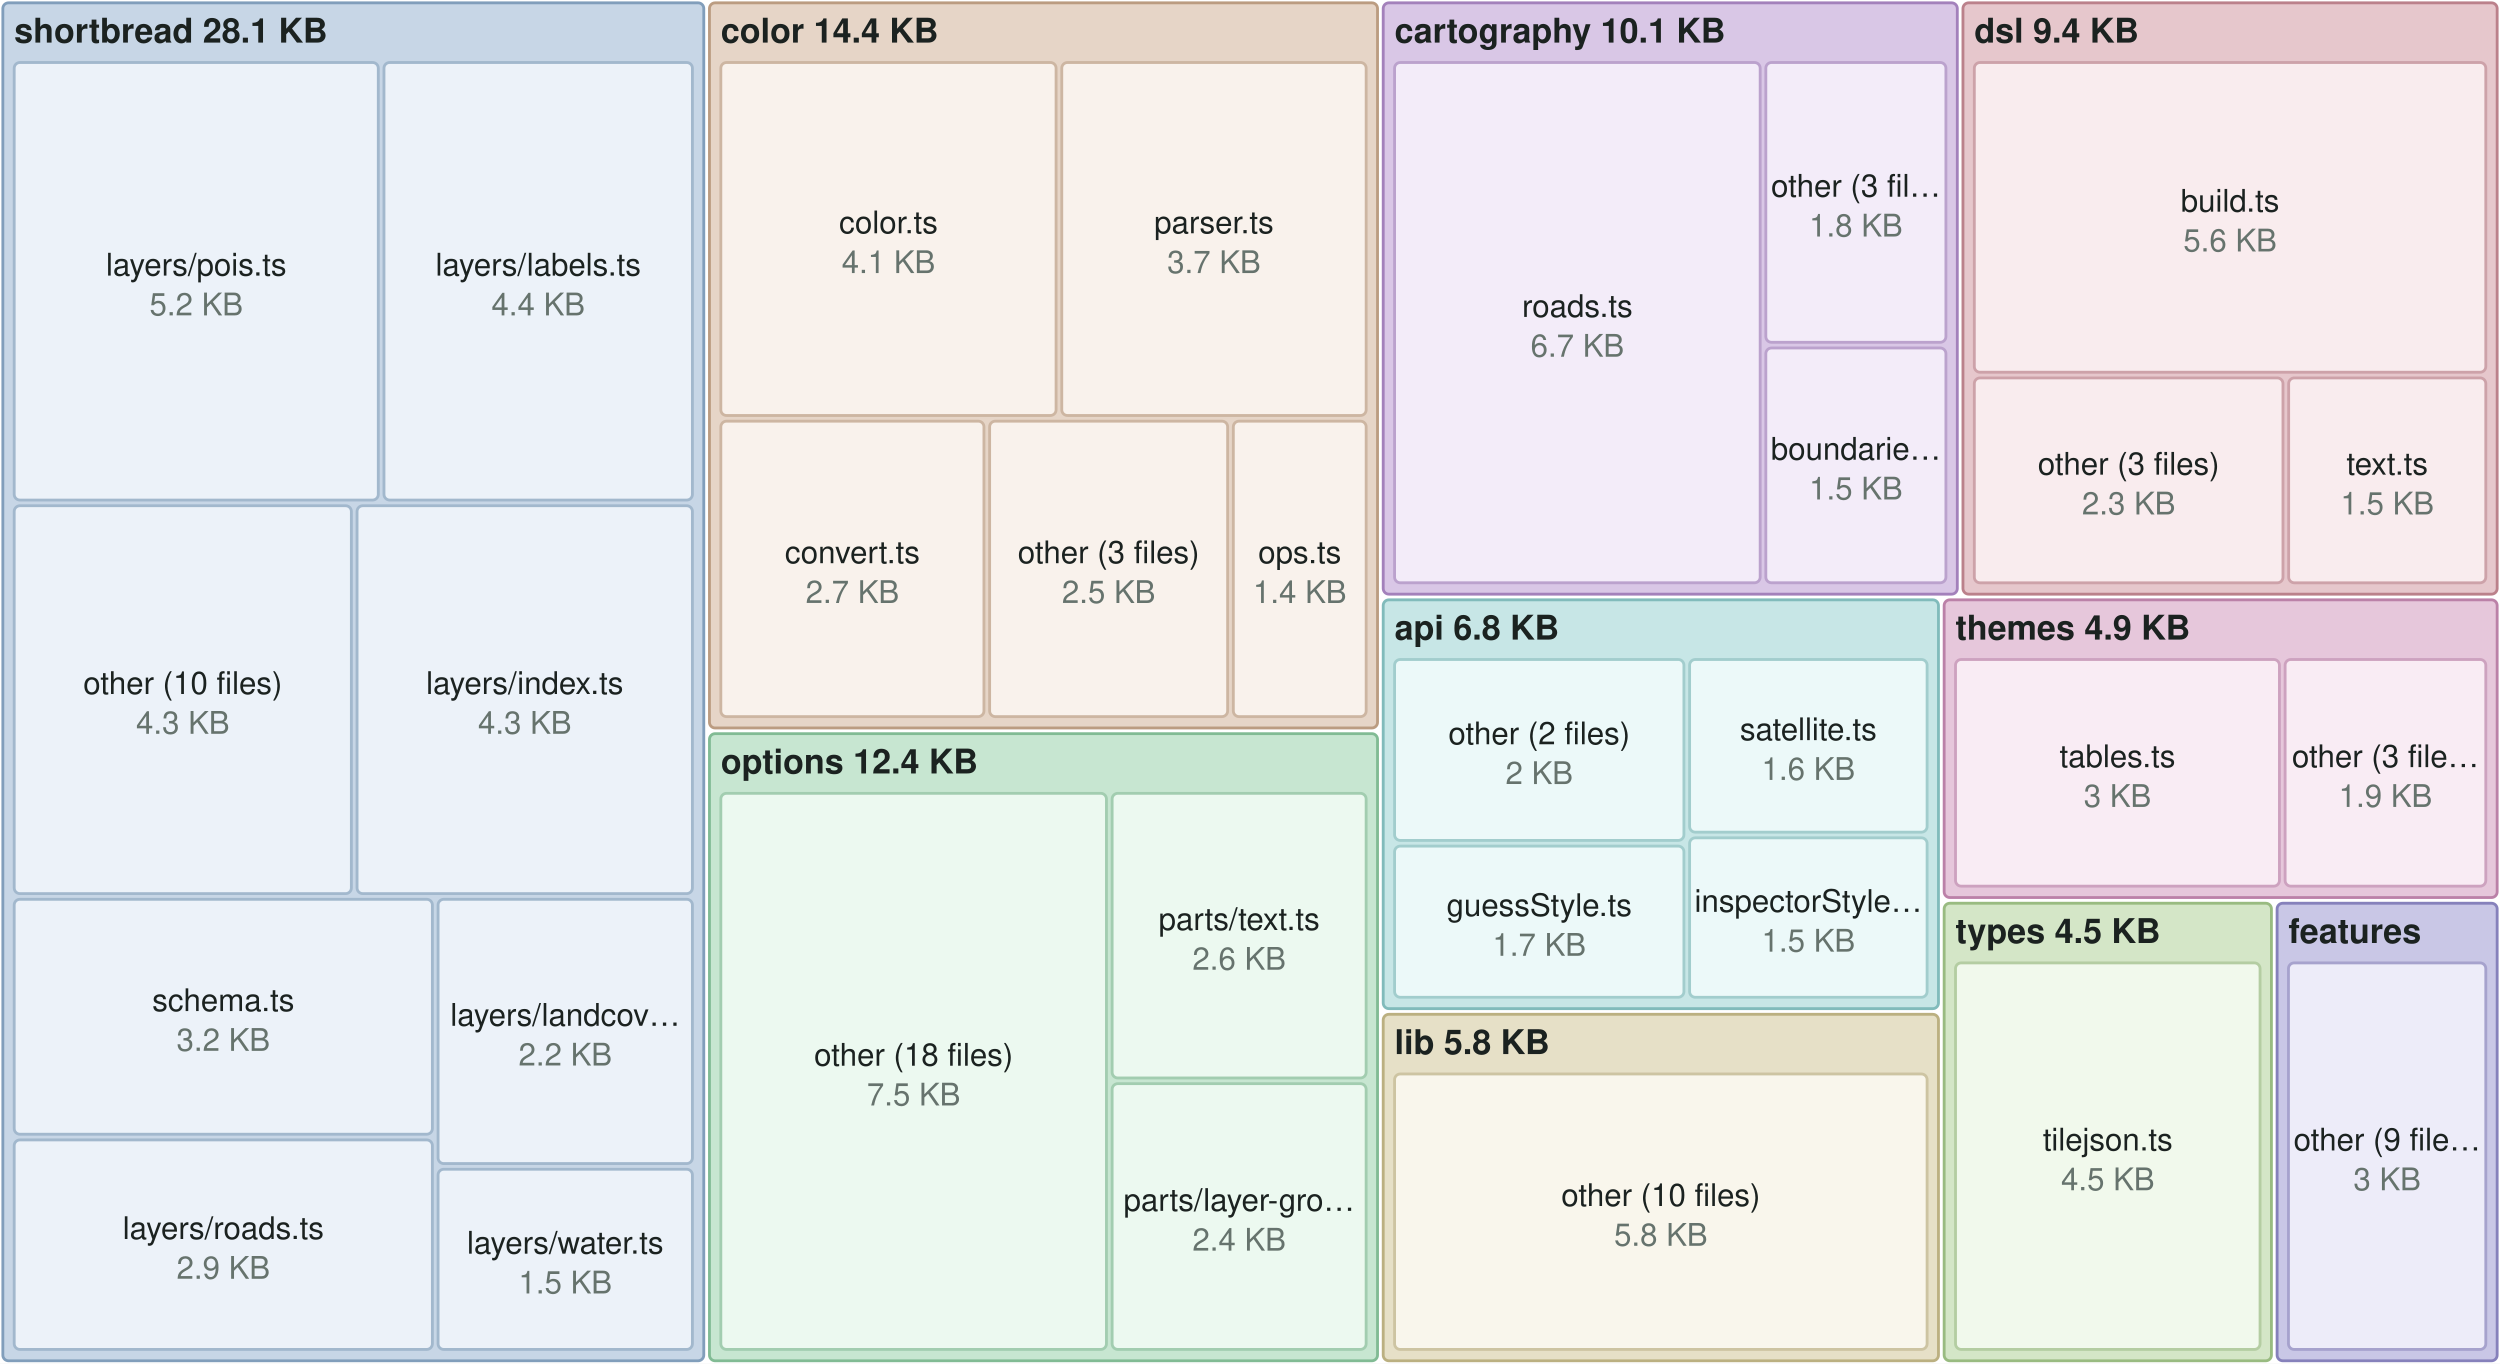
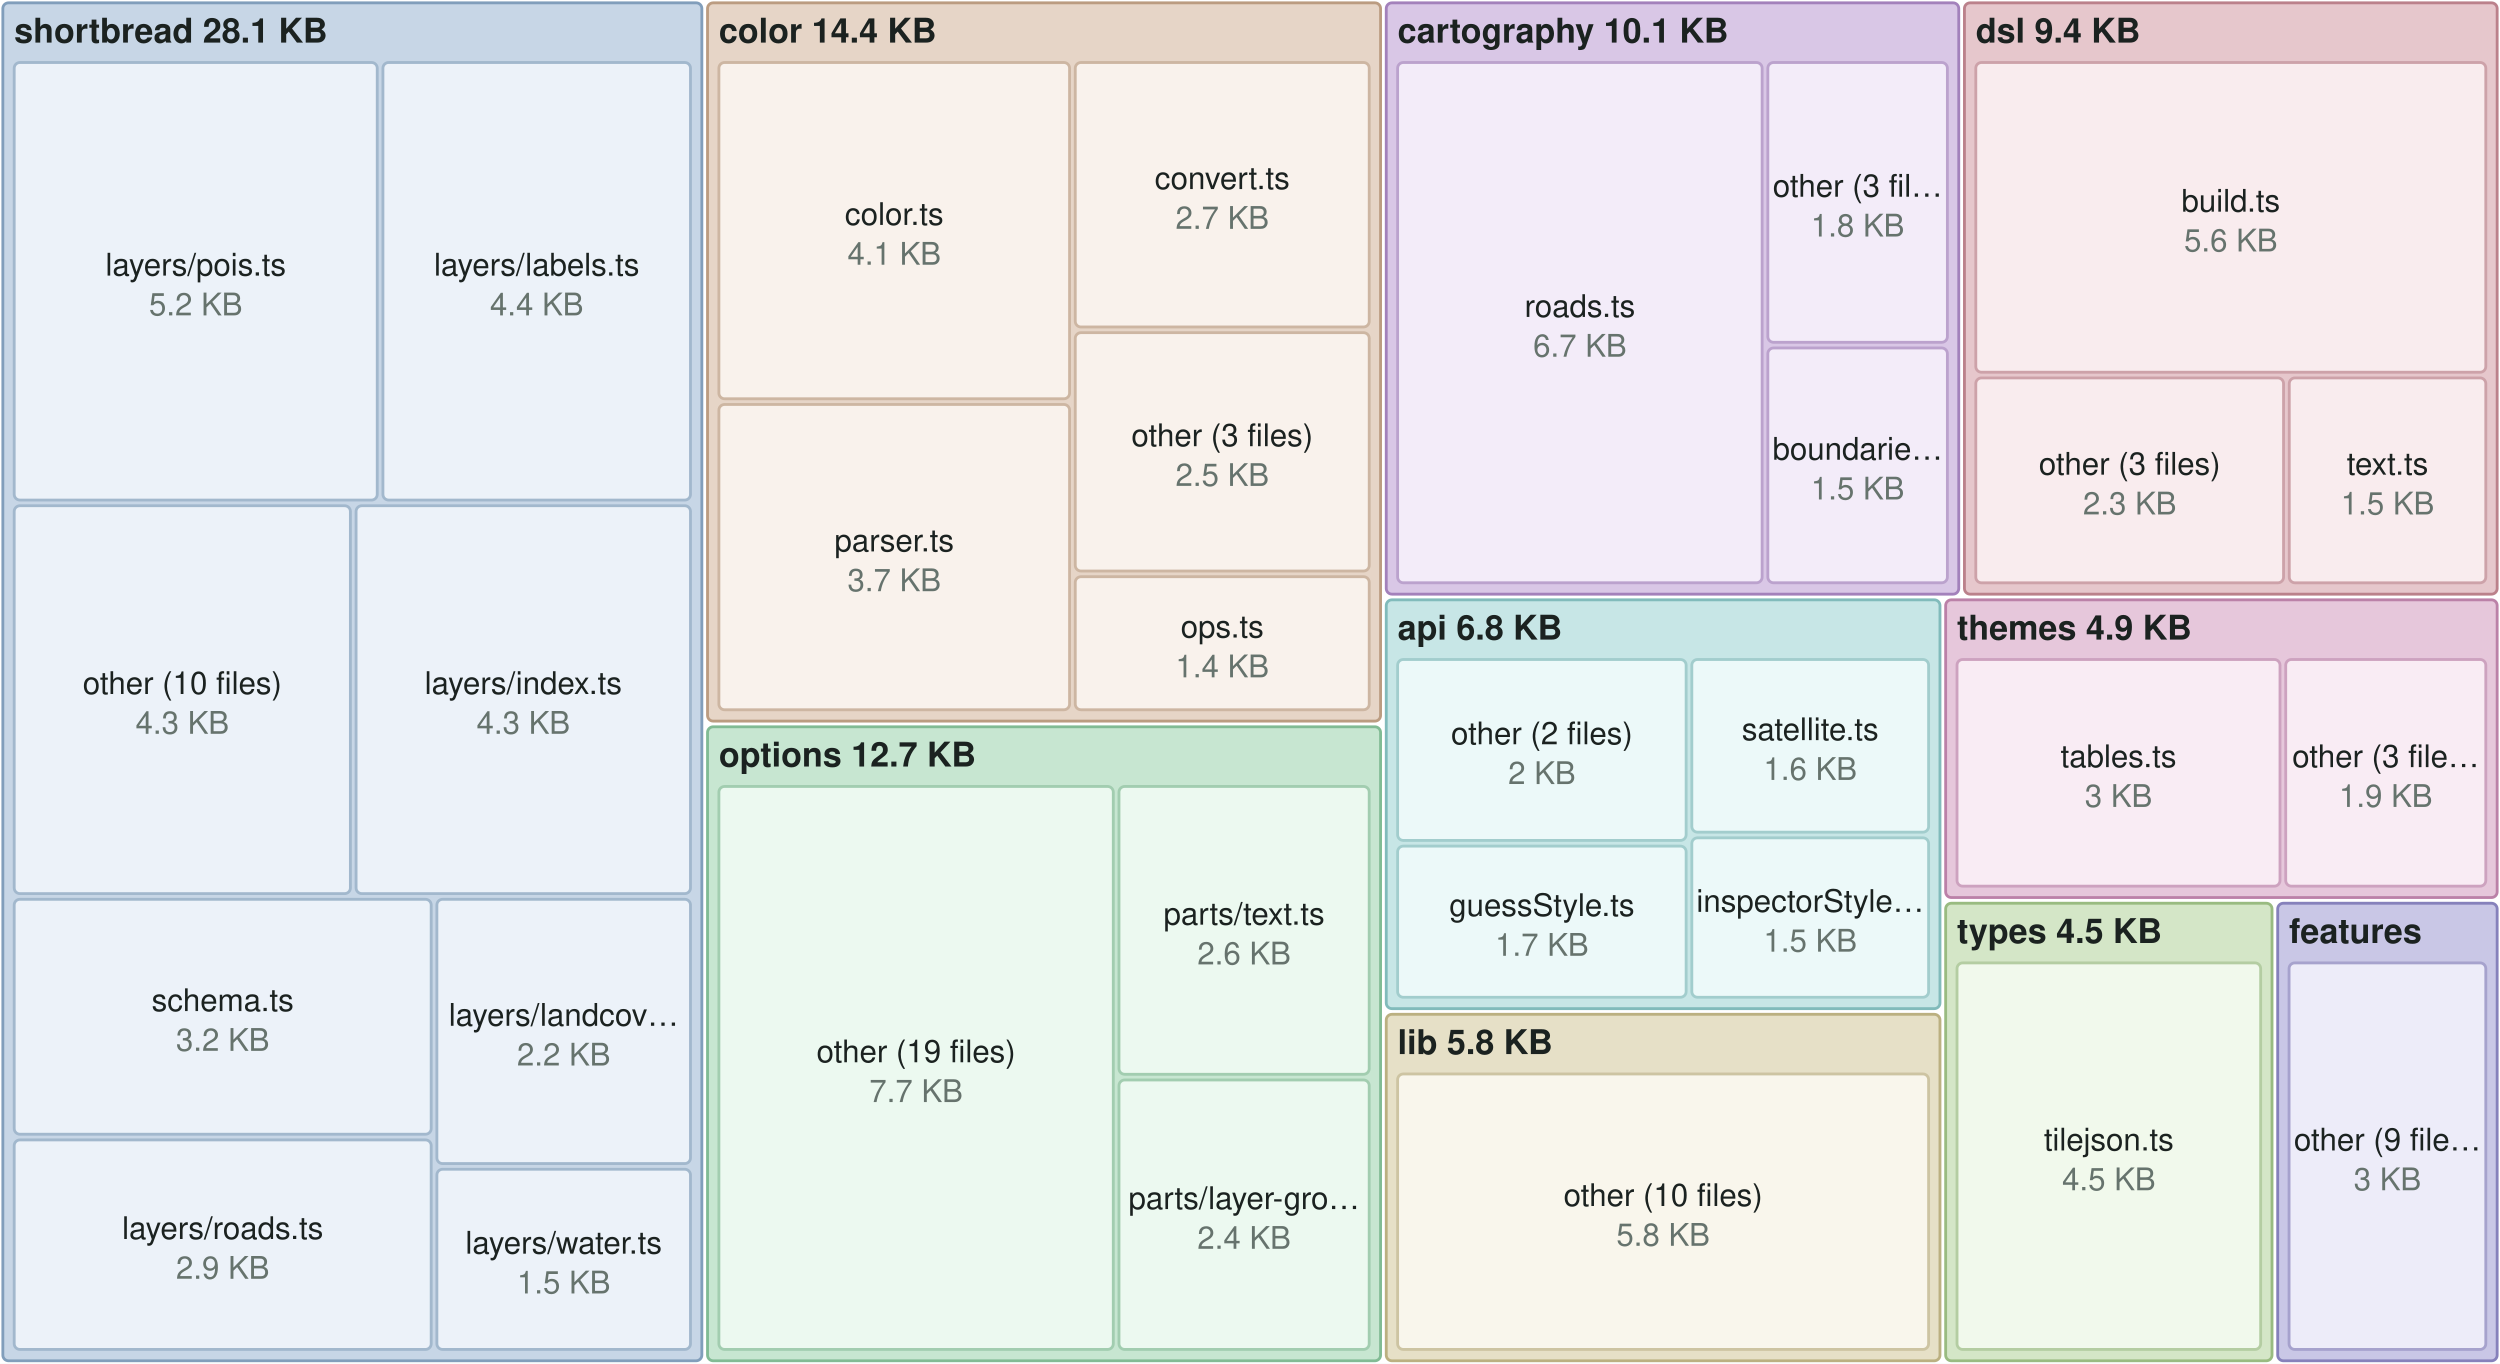
<svg xmlns="http://www.w3.org/2000/svg" width="880" height="480" viewBox="0 0 880 480">
  <style>
	.background { fill: #ffffff; }
	text { font-family: Helvetica, Arial, 'Liberation Sans', sans-serif; }
	.group-label { fill: #1b2220; font-weight: 600; font-size: 12px; }
	.leaf-label { fill: #1b2220; font-size: 11px; text-anchor: middle; }
	.leaf-size { fill: #66736d; font-size: 11px; text-anchor: middle; }
	.group-box, .leaf-box { stroke-width: 1; }
	.leaf:hover .leaf-box { stroke-width: 2; }
	.c0 .group-box { fill: hsl(210 38% 84%); stroke: hsl(210 30% 62%); }
	.c0 .leaf-box { fill: hsl(210 50% 95%); stroke: hsl(210 30% 72%); }
	.c1 .group-box { fill: hsl(28 38% 84%); stroke: hsl(28 30% 62%); }
	.c1 .leaf-box { fill: hsl(28 50% 95%); stroke: hsl(28 30% 72%); }
	.c2 .group-box { fill: hsl(140 38% 84%); stroke: hsl(140 30% 62%); }
	.c2 .leaf-box { fill: hsl(140 50% 95%); stroke: hsl(140 30% 72%); }
	.c3 .group-box { fill: hsl(275 38% 84%); stroke: hsl(275 30% 62%); }
	.c3 .leaf-box { fill: hsl(275 50% 95%); stroke: hsl(275 30% 72%); }
	.c4 .group-box { fill: hsl(350 38% 84%); stroke: hsl(350 30% 62%); }
	.c4 .leaf-box { fill: hsl(350 50% 95%); stroke: hsl(350 30% 72%); }
	.c5 .group-box { fill: hsl(180 38% 84%); stroke: hsl(180 30% 62%); }
	.c5 .leaf-box { fill: hsl(180 50% 95%); stroke: hsl(180 30% 72%); }
	.c6 .group-box { fill: hsl(48 38% 84%); stroke: hsl(48 30% 62%); }
	.c6 .leaf-box { fill: hsl(48 50% 95%); stroke: hsl(48 30% 72%); }
	.c7 .group-box { fill: hsl(320 38% 84%); stroke: hsl(320 30% 62%); }
	.c7 .leaf-box { fill: hsl(320 50% 95%); stroke: hsl(320 30% 72%); }
	.c8 .group-box { fill: hsl(95 38% 84%); stroke: hsl(95 30% 62%); }
	.c8 .leaf-box { fill: hsl(95 50% 95%); stroke: hsl(95 30% 72%); }
	.c9 .group-box { fill: hsl(245 38% 84%); stroke: hsl(245 30% 62%); }
	.c9 .leaf-box { fill: hsl(245 50% 95%); stroke: hsl(245 30% 72%); }
	@media (prefers-color-scheme: dark) {
		.background { fill: #0d1117; }
		.group-label, .leaf-label { fill: #e6edf3; }
		.leaf-size { fill: #8b949e; }
		.c0 .group-box { fill: hsl(210 22% 22%); stroke: hsl(210 20% 38%); }
		.c0 .leaf-box { fill: hsl(210 25% 14%); stroke: hsl(210 20% 32%); }
		.c1 .group-box { fill: hsl(28 22% 22%); stroke: hsl(28 20% 38%); }
		.c1 .leaf-box { fill: hsl(28 25% 14%); stroke: hsl(28 20% 32%); }
		.c2 .group-box { fill: hsl(140 22% 22%); stroke: hsl(140 20% 38%); }
		.c2 .leaf-box { fill: hsl(140 25% 14%); stroke: hsl(140 20% 32%); }
		.c3 .group-box { fill: hsl(275 22% 22%); stroke: hsl(275 20% 38%); }
		.c3 .leaf-box { fill: hsl(275 25% 14%); stroke: hsl(275 20% 32%); }
		.c4 .group-box { fill: hsl(350 22% 22%); stroke: hsl(350 20% 38%); }
		.c4 .leaf-box { fill: hsl(350 25% 14%); stroke: hsl(350 20% 32%); }
		.c5 .group-box { fill: hsl(180 22% 22%); stroke: hsl(180 20% 38%); }
		.c5 .leaf-box { fill: hsl(180 25% 14%); stroke: hsl(180 20% 32%); }
		.c6 .group-box { fill: hsl(48 22% 22%); stroke: hsl(48 20% 38%); }
		.c6 .leaf-box { fill: hsl(48 25% 14%); stroke: hsl(48 20% 32%); }
		.c7 .group-box { fill: hsl(320 22% 22%); stroke: hsl(320 20% 38%); }
		.c7 .leaf-box { fill: hsl(320 25% 14%); stroke: hsl(320 20% 32%); }
		.c8 .group-box { fill: hsl(95 22% 22%); stroke: hsl(95 20% 38%); }
		.c8 .leaf-box { fill: hsl(95 25% 14%); stroke: hsl(95 20% 32%); }
		.c9 .group-box { fill: hsl(245 22% 22%); stroke: hsl(245 20% 38%); }
		.c9 .leaf-box { fill: hsl(245 25% 14%); stroke: hsl(245 20% 32%); }
	}
</style>
  <rect class="background" width="880" height="480" />
  <g class="group c0">
-     <rect class="group-box" x="1" y="1" width="246.73" height="478" rx="2" />
+     <rect class="group-box" x="1" y="1" width="246.05" height="478" rx="2" />
    <text class="group-label" x="5" y="15" textLength="108.71" lengthAdjust="spacingAndGlyphs">shortbread 28.1 KB</text>
  </g>
  <g class="leaf c0">
-     <rect class="leaf-box" x="5" y="22" width="128.16" height="154.02" rx="2" />
-     <text class="leaf-label" x="69.08" y="97.01" textLength="64.19" lengthAdjust="spacingAndGlyphs">layers/pois.ts</text>
-     <text class="leaf-size" x="69.08" y="111.01" textLength="33.02" lengthAdjust="spacingAndGlyphs">5.2 KB</text>
-   </g>
-   <g class="leaf c0">
-     <rect class="leaf-box" x="135.16" y="22" width="108.57" height="154.02" rx="2" />
-     <text class="leaf-label" x="189.45" y="97.01" textLength="72.74" lengthAdjust="spacingAndGlyphs">layers/labels.ts</text>
-     <text class="leaf-size" x="189.45" y="111.01" textLength="33.02" lengthAdjust="spacingAndGlyphs">4.4 KB</text>
-   </g>
-   <g class="leaf c0">
-     <rect class="leaf-box" x="5" y="178.02" width="118.68" height="136.53" rx="2" />
-     <text class="leaf-label" x="64.34" y="244.29" textLength="70.3" lengthAdjust="spacingAndGlyphs">other (10 files)</text>
-     <text class="leaf-size" x="64.34" y="258.29" textLength="33.02" lengthAdjust="spacingAndGlyphs">4.3 KB</text>
-   </g>
-   <g class="leaf c0">
-     <rect class="leaf-box" x="125.68" y="178.02" width="118.05" height="136.53" rx="2" />
-     <text class="leaf-label" x="184.71" y="244.29" textLength="70.3" lengthAdjust="spacingAndGlyphs">layers/index.ts</text>
-     <text class="leaf-size" x="184.71" y="258.29" textLength="33.02" lengthAdjust="spacingAndGlyphs">4.3 KB</text>
-   </g>
-   <g class="leaf c0">
-     <rect class="leaf-box" x="5" y="316.55" width="147.2" height="82.7" rx="2" />
-     <text class="leaf-label" x="78.6" y="355.9" textLength="50.13" lengthAdjust="spacingAndGlyphs">schema.ts</text>
-     <text class="leaf-size" x="78.6" y="369.9" textLength="33.02" lengthAdjust="spacingAndGlyphs">3.2 KB</text>
-   </g>
-   <g class="leaf c0">
-     <rect class="leaf-box" x="5" y="401.25" width="147.2" height="73.75" rx="2" />
-     <text class="leaf-label" x="78.6" y="436.13" textLength="71.52" lengthAdjust="spacingAndGlyphs">layers/roads.ts</text>
-     <text class="leaf-size" x="78.6" y="450.13" textLength="33.02" lengthAdjust="spacingAndGlyphs">2.9 KB</text>
-   </g>
-   <g class="leaf c0">
-     <rect class="leaf-box" x="154.2" y="316.55" width="89.53" height="93.03" rx="2" />
-     <text class="leaf-label" x="198.97" y="361.07" textLength="76.42" lengthAdjust="spacingAndGlyphs">layers/landcov…</text>
-     <text class="leaf-size" x="198.97" y="375.07" textLength="33.02" lengthAdjust="spacingAndGlyphs">2.2 KB</text>
-   </g>
-   <g class="leaf c0">
-     <rect class="leaf-box" x="154.2" y="411.58" width="89.53" height="63.42" rx="2" />
-     <text class="leaf-label" x="198.97" y="441.29" textLength="70.91" lengthAdjust="spacingAndGlyphs">layers/water.ts</text>
-     <text class="leaf-size" x="198.97" y="455.29" textLength="33.02" lengthAdjust="spacingAndGlyphs">1.5 KB</text>
+     <rect class="leaf-box" x="5" y="22" width="127.79" height="154.02" rx="2" />
+     <text class="leaf-label" x="68.9" y="97.01" textLength="64.19" lengthAdjust="spacingAndGlyphs">layers/pois.ts</text>
+     <text class="leaf-size" x="68.9" y="111.01" textLength="33.02" lengthAdjust="spacingAndGlyphs">5.2 KB</text>
+   </g>
+   <g class="leaf c0">
+     <rect class="leaf-box" x="134.79" y="22" width="108.26" height="154.02" rx="2" />
+     <text class="leaf-label" x="188.92" y="97.01" textLength="72.74" lengthAdjust="spacingAndGlyphs">layers/labels.ts</text>
+     <text class="leaf-size" x="188.92" y="111.01" textLength="33.02" lengthAdjust="spacingAndGlyphs">4.4 KB</text>
+   </g>
+   <g class="leaf c0">
+     <rect class="leaf-box" x="5" y="178.02" width="118.34" height="136.53" rx="2" />
+     <text class="leaf-label" x="64.17" y="244.29" textLength="70.3" lengthAdjust="spacingAndGlyphs">other (10 files)</text>
+     <text class="leaf-size" x="64.17" y="258.29" textLength="33.02" lengthAdjust="spacingAndGlyphs">4.3 KB</text>
+   </g>
+   <g class="leaf c0">
+     <rect class="leaf-box" x="125.34" y="178.02" width="117.71" height="136.53" rx="2" />
+     <text class="leaf-label" x="184.2" y="244.29" textLength="70.3" lengthAdjust="spacingAndGlyphs">layers/index.ts</text>
+     <text class="leaf-size" x="184.2" y="258.29" textLength="33.02" lengthAdjust="spacingAndGlyphs">4.3 KB</text>
+   </g>
+   <g class="leaf c0">
+     <rect class="leaf-box" x="5" y="316.55" width="146.78" height="82.7" rx="2" />
+     <text class="leaf-label" x="78.39" y="355.9" textLength="50.13" lengthAdjust="spacingAndGlyphs">schema.ts</text>
+     <text class="leaf-size" x="78.39" y="369.9" textLength="33.02" lengthAdjust="spacingAndGlyphs">3.2 KB</text>
+   </g>
+   <g class="leaf c0">
+     <rect class="leaf-box" x="5" y="401.25" width="146.78" height="73.75" rx="2" />
+     <text class="leaf-label" x="78.39" y="436.13" textLength="71.52" lengthAdjust="spacingAndGlyphs">layers/roads.ts</text>
+     <text class="leaf-size" x="78.39" y="450.13" textLength="33.02" lengthAdjust="spacingAndGlyphs">2.9 KB</text>
+   </g>
+   <g class="leaf c0">
+     <rect class="leaf-box" x="153.78" y="316.55" width="89.27" height="93.03" rx="2" />
+     <text class="leaf-label" x="198.42" y="361.07" textLength="76.42" lengthAdjust="spacingAndGlyphs">layers/landcov…</text>
+     <text class="leaf-size" x="198.42" y="375.07" textLength="33.02" lengthAdjust="spacingAndGlyphs">2.2 KB</text>
+   </g>
+   <g class="leaf c0">
+     <rect class="leaf-box" x="153.78" y="411.58" width="89.27" height="63.42" rx="2" />
+     <text class="leaf-label" x="198.42" y="441.29" textLength="70.91" lengthAdjust="spacingAndGlyphs">layers/water.ts</text>
+     <text class="leaf-size" x="198.42" y="455.29" textLength="33.02" lengthAdjust="spacingAndGlyphs">1.5 KB</text>
  </g>
  <g class="group c1">
-     <rect class="group-box" x="249.73" y="1" width="235.16" height="255.25" rx="2" />
-     <text class="group-label" x="253.73" y="15" textLength="75.37" lengthAdjust="spacingAndGlyphs">color 14.4 KB</text>
-   </g>
-   <g class="leaf c1">
-     <rect class="leaf-box" x="253.73" y="22" width="118.01" height="124.25" rx="2" />
-     <text class="leaf-label" x="312.74" y="82.12" textLength="35.45" lengthAdjust="spacingAndGlyphs">color.ts</text>
-     <text class="leaf-size" x="312.74" y="96.12" textLength="33.02" lengthAdjust="spacingAndGlyphs">4.1 KB</text>
-   </g>
-   <g class="leaf c1">
-     <rect class="leaf-box" x="373.74" y="22" width="107.15" height="124.25" rx="2" />
-     <text class="leaf-label" x="427.31" y="82.12" textLength="42.79" lengthAdjust="spacingAndGlyphs">parser.ts</text>
-     <text class="leaf-size" x="427.31" y="96.12" textLength="33.02" lengthAdjust="spacingAndGlyphs">3.7 KB</text>
-   </g>
-   <g class="leaf c1">
-     <rect class="leaf-box" x="253.73" y="148.25" width="92.62" height="104" rx="2" />
-     <text class="leaf-label" x="300.04" y="198.25" textLength="47.69" lengthAdjust="spacingAndGlyphs">convert.ts</text>
-     <text class="leaf-size" x="300.04" y="212.25" textLength="33.02" lengthAdjust="spacingAndGlyphs">2.7 KB</text>
-   </g>
-   <g class="leaf c1">
-     <rect class="leaf-box" x="348.35" y="148.25" width="83.78" height="104" rx="2" />
-     <text class="leaf-label" x="390.24" y="198.25" textLength="64.19" lengthAdjust="spacingAndGlyphs">other (3 files)</text>
-     <text class="leaf-size" x="390.24" y="212.25" textLength="33.02" lengthAdjust="spacingAndGlyphs">2.5 KB</text>
-   </g>
-   <g class="leaf c1">
-     <rect class="leaf-box" x="434.13" y="148.25" width="46.76" height="104" rx="2" />
-     <text class="leaf-label" x="457.51" y="198.25" textLength="29.35" lengthAdjust="spacingAndGlyphs">ops.ts</text>
-     <text class="leaf-size" x="457.51" y="212.25" textLength="33.02" lengthAdjust="spacingAndGlyphs">1.4 KB</text>
+     <rect class="group-box" x="249.05" y="1" width="236.91" height="252.83" rx="2" />
+     <text class="group-label" x="253.05" y="15" textLength="75.37" lengthAdjust="spacingAndGlyphs">color 14.4 KB</text>
+   </g>
+   <g class="leaf c1">
+     <rect class="leaf-box" x="253.05" y="22" width="123.44" height="118.37" rx="2" />
+     <text class="leaf-label" x="314.77" y="79.18" textLength="35.45" lengthAdjust="spacingAndGlyphs">color.ts</text>
+     <text class="leaf-size" x="314.77" y="93.18" textLength="33.02" lengthAdjust="spacingAndGlyphs">4.1 KB</text>
+   </g>
+   <g class="leaf c1">
+     <rect class="leaf-box" x="253.05" y="142.37" width="123.44" height="107.47" rx="2" />
+     <text class="leaf-label" x="314.77" y="194.1" textLength="42.79" lengthAdjust="spacingAndGlyphs">parser.ts</text>
+     <text class="leaf-size" x="314.77" y="208.1" textLength="33.02" lengthAdjust="spacingAndGlyphs">3.7 KB</text>
+   </g>
+   <g class="leaf c1">
+     <rect class="leaf-box" x="378.49" y="22" width="103.48" height="93.1" rx="2" />
+     <text class="leaf-label" x="430.23" y="66.55" textLength="47.69" lengthAdjust="spacingAndGlyphs">convert.ts</text>
+     <text class="leaf-size" x="430.23" y="80.55" textLength="33.02" lengthAdjust="spacingAndGlyphs">2.7 KB</text>
+   </g>
+   <g class="leaf c1">
+     <rect class="leaf-box" x="378.49" y="117.1" width="103.48" height="83.9" rx="2" />
+     <text class="leaf-label" x="430.23" y="157.05" textLength="64.19" lengthAdjust="spacingAndGlyphs">other (3 files)</text>
+     <text class="leaf-size" x="430.23" y="171.05" textLength="33.02" lengthAdjust="spacingAndGlyphs">2.5 KB</text>
+   </g>
+   <g class="leaf c1">
+     <rect class="leaf-box" x="378.49" y="203" width="103.48" height="46.83" rx="2" />
+     <text class="leaf-label" x="430.23" y="224.42" textLength="29.35" lengthAdjust="spacingAndGlyphs">ops.ts</text>
+     <text class="leaf-size" x="430.23" y="238.42" textLength="33.02" lengthAdjust="spacingAndGlyphs">1.4 KB</text>
  </g>
  <g class="group c2">
-     <rect class="group-box" x="249.73" y="258.25" width="235.16" height="220.75" rx="2" />
-     <text class="group-label" x="253.73" y="272.25" textLength="89.36" lengthAdjust="spacingAndGlyphs">options 12.4 KB</text>
+     <rect class="group-box" x="249.05" y="255.83" width="236.91" height="223.17" rx="2" />
+     <text class="group-label" x="253.05" y="269.83" textLength="89.36" lengthAdjust="spacingAndGlyphs">options 12.7 KB</text>
  </g>
  <g class="leaf c2">
-     <rect class="leaf-box" x="253.73" y="279.25" width="135.74" height="195.75" rx="2" />
-     <text class="leaf-label" x="321.6" y="375.13" textLength="70.3" lengthAdjust="spacingAndGlyphs">other (18 files)</text>
-     <text class="leaf-size" x="321.6" y="389.13" textLength="33.02" lengthAdjust="spacingAndGlyphs">7.5 KB</text>
+     <rect class="leaf-box" x="253.05" y="276.83" width="138.83" height="198.17" rx="2" />
+     <text class="leaf-label" x="322.46" y="373.92" textLength="70.3" lengthAdjust="spacingAndGlyphs">other (19 files)</text>
+     <text class="leaf-size" x="322.46" y="387.92" textLength="33.02" lengthAdjust="spacingAndGlyphs">7.7 KB</text>
  </g>
  <g class="leaf c2">
-     <rect class="leaf-box" x="391.47" y="279.25" width="89.41" height="100.2" rx="2" />
-     <text class="leaf-label" x="436.18" y="327.35" textLength="56.86" lengthAdjust="spacingAndGlyphs">parts/text.ts</text>
-     <text class="leaf-size" x="436.18" y="341.35" textLength="33.02" lengthAdjust="spacingAndGlyphs">2.6 KB</text>
+     <rect class="leaf-box" x="393.88" y="276.83" width="88.08" height="101.32" rx="2" />
+     <text class="leaf-label" x="437.92" y="325.49" textLength="56.86" lengthAdjust="spacingAndGlyphs">parts/text.ts</text>
+     <text class="leaf-size" x="437.92" y="339.49" textLength="33.02" lengthAdjust="spacingAndGlyphs">2.6 KB</text>
  </g>
  <g class="leaf c2">
-     <rect class="leaf-box" x="391.47" y="381.45" width="89.41" height="93.55" rx="2" />
-     <text class="leaf-label" x="436.18" y="426.23" textLength="77.02" lengthAdjust="spacingAndGlyphs">parts/layer-gro…</text>
-     <text class="leaf-size" x="436.18" y="440.23" textLength="33.02" lengthAdjust="spacingAndGlyphs">2.4 KB</text>
+     <rect class="leaf-box" x="393.88" y="380.15" width="88.08" height="94.85" rx="2" />
+     <text class="leaf-label" x="437.92" y="425.58" textLength="77.02" lengthAdjust="spacingAndGlyphs">parts/layer-gro…</text>
+     <text class="leaf-size" x="437.92" y="439.58" textLength="33.02" lengthAdjust="spacingAndGlyphs">2.4 KB</text>
  </g>
  <g class="group c3">
-     <rect class="group-box" x="486.89" y="1" width="202.08" height="208.14" rx="2" />
-     <text class="group-label" x="490.89" y="15" textLength="115.38" lengthAdjust="spacingAndGlyphs">cartography 10.1 KB</text>
+     <rect class="group-box" x="487.96" y="1" width="201.52" height="208.14" rx="2" />
+     <text class="group-label" x="491.96" y="15" textLength="115.38" lengthAdjust="spacingAndGlyphs">cartography 10.1 KB</text>
  </g>
  <g class="leaf c3">
-     <rect class="leaf-box" x="490.89" y="22" width="128.69" height="183.14" rx="2" />
-     <text class="leaf-label" x="555.23" y="111.57" textLength="39.13" lengthAdjust="spacingAndGlyphs">roads.ts</text>
-     <text class="leaf-size" x="555.23" y="125.57" textLength="33.02" lengthAdjust="spacingAndGlyphs">6.7 KB</text>
+     <rect class="leaf-box" x="491.96" y="22" width="128.31" height="183.14" rx="2" />
+     <text class="leaf-label" x="556.12" y="111.57" textLength="39.13" lengthAdjust="spacingAndGlyphs">roads.ts</text>
+     <text class="leaf-size" x="556.12" y="125.57" textLength="33.02" lengthAdjust="spacingAndGlyphs">6.7 KB</text>
  </g>
  <g class="leaf c3">
-     <rect class="leaf-box" x="621.57" y="22" width="63.39" height="98.49" rx="2" />
-     <text class="leaf-label" x="653.27" y="69.25" textLength="55.02" lengthAdjust="spacingAndGlyphs">other (3 fil…</text>
-     <text class="leaf-size" x="653.27" y="83.25" textLength="33.02" lengthAdjust="spacingAndGlyphs">1.8 KB</text>
+     <rect class="leaf-box" x="622.28" y="22" width="63.2" height="98.49" rx="2" />
+     <text class="leaf-label" x="653.88" y="69.25" textLength="55.02" lengthAdjust="spacingAndGlyphs">other (3 fil…</text>
+     <text class="leaf-size" x="653.88" y="83.25" textLength="33.02" lengthAdjust="spacingAndGlyphs">1.8 KB</text>
  </g>
  <g class="leaf c3">
-     <rect class="leaf-box" x="621.57" y="122.49" width="63.39" height="82.65" rx="2" />
-     <text class="leaf-label" x="653.27" y="161.82" textLength="55.03" lengthAdjust="spacingAndGlyphs">boundarie…</text>
-     <text class="leaf-size" x="653.27" y="175.82" textLength="33.02" lengthAdjust="spacingAndGlyphs">1.5 KB</text>
+     <rect class="leaf-box" x="622.28" y="122.49" width="63.2" height="82.65" rx="2" />
+     <text class="leaf-label" x="653.88" y="161.82" textLength="55.03" lengthAdjust="spacingAndGlyphs">boundarie…</text>
+     <text class="leaf-size" x="653.88" y="175.82" textLength="33.02" lengthAdjust="spacingAndGlyphs">1.5 KB</text>
  </g>
  <g class="group c4">
-     <rect class="group-box" x="690.96" y="1" width="188.04" height="208.14" rx="2" />
-     <text class="group-label" x="694.96" y="15" textLength="56.7" lengthAdjust="spacingAndGlyphs">dsl 9.4 KB</text>
+     <rect class="group-box" x="691.48" y="1" width="187.52" height="208.14" rx="2" />
+     <text class="group-label" x="695.48" y="15" textLength="56.7" lengthAdjust="spacingAndGlyphs">dsl 9.4 KB</text>
  </g>
  <g class="leaf c4">
-     <rect class="leaf-box" x="694.96" y="22" width="180.04" height="109.03" rx="2" />
-     <text class="leaf-label" x="784.98" y="74.51" textLength="34.85" lengthAdjust="spacingAndGlyphs">build.ts</text>
-     <text class="leaf-size" x="784.98" y="88.51" textLength="33.02" lengthAdjust="spacingAndGlyphs">5.6 KB</text>
+     <rect class="leaf-box" x="695.48" y="22" width="179.52" height="109.03" rx="2" />
+     <text class="leaf-label" x="785.24" y="74.51" textLength="34.85" lengthAdjust="spacingAndGlyphs">build.ts</text>
+     <text class="leaf-size" x="785.24" y="88.51" textLength="33.02" lengthAdjust="spacingAndGlyphs">5.6 KB</text>
  </g>
  <g class="leaf c4">
-     <rect class="leaf-box" x="694.96" y="133.03" width="108.65" height="72.12" rx="2" />
-     <text class="leaf-label" x="749.29" y="167.09" textLength="64.19" lengthAdjust="spacingAndGlyphs">other (3 files)</text>
-     <text class="leaf-size" x="749.29" y="181.09" textLength="33.02" lengthAdjust="spacingAndGlyphs">2.3 KB</text>
+     <rect class="leaf-box" x="695.48" y="133.03" width="108.33" height="72.12" rx="2" />
+     <text class="leaf-label" x="749.65" y="167.09" textLength="64.19" lengthAdjust="spacingAndGlyphs">other (3 files)</text>
+     <text class="leaf-size" x="749.65" y="181.09" textLength="33.02" lengthAdjust="spacingAndGlyphs">2.3 KB</text>
  </g>
  <g class="leaf c4">
-     <rect class="leaf-box" x="805.61" y="133.03" width="69.39" height="72.12" rx="2" />
-     <text class="leaf-label" x="840.31" y="167.09" textLength="29.35" lengthAdjust="spacingAndGlyphs">text.ts</text>
-     <text class="leaf-size" x="840.31" y="181.09" textLength="33.02" lengthAdjust="spacingAndGlyphs">1.5 KB</text>
+     <rect class="leaf-box" x="805.82" y="133.03" width="69.18" height="72.12" rx="2" />
+     <text class="leaf-label" x="840.41" y="167.09" textLength="29.35" lengthAdjust="spacingAndGlyphs">text.ts</text>
+     <text class="leaf-size" x="840.41" y="181.09" textLength="33.02" lengthAdjust="spacingAndGlyphs">1.5 KB</text>
  </g>
  <g class="group c5">
-     <rect class="group-box" x="486.89" y="211.14" width="195.45" height="143.9" rx="2" />
-     <text class="group-label" x="490.89" y="225.14" textLength="56.7" lengthAdjust="spacingAndGlyphs">api 6.8 KB</text>
-   </g>
-   <g class="leaf c5">
-     <rect class="leaf-box" x="490.89" y="232.14" width="101.85" height="63.69" rx="2" />
-     <text class="leaf-label" x="541.81" y="261.99" textLength="64.19" lengthAdjust="spacingAndGlyphs">other (2 files)</text>
-     <text class="leaf-size" x="541.81" y="275.99" textLength="23.85" lengthAdjust="spacingAndGlyphs">2 KB</text>
-   </g>
-   <g class="leaf c5">
-     <rect class="leaf-box" x="490.89" y="297.83" width="101.85" height="53.21" rx="2" />
-     <text class="leaf-label" x="541.81" y="322.44" textLength="65.42" lengthAdjust="spacingAndGlyphs">guessStyle.ts</text>
-     <text class="leaf-size" x="541.81" y="336.44" textLength="33.02" lengthAdjust="spacingAndGlyphs">1.7 KB</text>
-   </g>
-   <g class="leaf c5">
-     <rect class="leaf-box" x="594.74" y="232.14" width="83.6" height="60.78" rx="2" />
-     <text class="leaf-label" x="636.54" y="260.53" textLength="48.91" lengthAdjust="spacingAndGlyphs">satellite.ts</text>
-     <text class="leaf-size" x="636.54" y="274.53" textLength="33.02" lengthAdjust="spacingAndGlyphs">1.6 KB</text>
-   </g>
-   <g class="leaf c5">
-     <rect class="leaf-box" x="594.74" y="294.92" width="83.6" height="56.12" rx="2" />
-     <text class="leaf-label" x="636.54" y="320.98" textLength="75.2" lengthAdjust="spacingAndGlyphs">inspectorStyle…</text>
-     <text class="leaf-size" x="636.54" y="334.98" textLength="33.02" lengthAdjust="spacingAndGlyphs">1.5 KB</text>
+     <rect class="group-box" x="487.96" y="211.14" width="194.91" height="143.9" rx="2" />
+     <text class="group-label" x="491.96" y="225.14" textLength="56.7" lengthAdjust="spacingAndGlyphs">api 6.8 KB</text>
+   </g>
+   <g class="leaf c5">
+     <rect class="leaf-box" x="491.96" y="232.14" width="101.56" height="63.69" rx="2" />
+     <text class="leaf-label" x="542.74" y="261.99" textLength="64.19" lengthAdjust="spacingAndGlyphs">other (2 files)</text>
+     <text class="leaf-size" x="542.74" y="275.99" textLength="23.85" lengthAdjust="spacingAndGlyphs">2 KB</text>
+   </g>
+   <g class="leaf c5">
+     <rect class="leaf-box" x="491.96" y="297.83" width="101.56" height="53.21" rx="2" />
+     <text class="leaf-label" x="542.74" y="322.44" textLength="65.42" lengthAdjust="spacingAndGlyphs">guessStyle.ts</text>
+     <text class="leaf-size" x="542.74" y="336.44" textLength="33.02" lengthAdjust="spacingAndGlyphs">1.7 KB</text>
+   </g>
+   <g class="leaf c5">
+     <rect class="leaf-box" x="595.52" y="232.14" width="83.35" height="60.78" rx="2" />
+     <text class="leaf-label" x="637.2" y="260.53" textLength="48.91" lengthAdjust="spacingAndGlyphs">satellite.ts</text>
+     <text class="leaf-size" x="637.2" y="274.53" textLength="33.02" lengthAdjust="spacingAndGlyphs">1.6 KB</text>
+   </g>
+   <g class="leaf c5">
+     <rect class="leaf-box" x="595.52" y="294.92" width="83.35" height="56.12" rx="2" />
+     <text class="leaf-label" x="637.2" y="320.98" textLength="75.2" lengthAdjust="spacingAndGlyphs">inspectorStyle…</text>
+     <text class="leaf-size" x="637.2" y="334.98" textLength="33.02" lengthAdjust="spacingAndGlyphs">1.5 KB</text>
  </g>
  <g class="group c6">
-     <rect class="group-box" x="486.89" y="357.04" width="195.45" height="121.96" rx="2" />
-     <text class="group-label" x="490.89" y="371.04" textLength="53.36" lengthAdjust="spacingAndGlyphs">lib 5.8 KB</text>
+     <rect class="group-box" x="487.96" y="357.04" width="194.91" height="121.96" rx="2" />
+     <text class="group-label" x="491.96" y="371.04" textLength="53.36" lengthAdjust="spacingAndGlyphs">lib 5.8 KB</text>
  </g>
  <g class="leaf c6">
-     <rect class="leaf-box" x="490.89" y="378.04" width="187.45" height="96.96" rx="2" />
-     <text class="leaf-label" x="584.61" y="424.52" textLength="70.3" lengthAdjust="spacingAndGlyphs">other (10 files)</text>
-     <text class="leaf-size" x="584.61" y="438.52" textLength="33.02" lengthAdjust="spacingAndGlyphs">5.8 KB</text>
+     <rect class="leaf-box" x="491.96" y="378.04" width="186.91" height="96.96" rx="2" />
+     <text class="leaf-label" x="585.42" y="424.52" textLength="70.3" lengthAdjust="spacingAndGlyphs">other (10 files)</text>
+     <text class="leaf-size" x="585.42" y="438.52" textLength="33.02" lengthAdjust="spacingAndGlyphs">5.8 KB</text>
  </g>
  <g class="group c7">
-     <rect class="group-box" x="684.34" y="211.14" width="194.66" height="104.79" rx="2" />
-     <text class="group-label" x="688.34" y="225.14" textLength="81.37" lengthAdjust="spacingAndGlyphs">themes 4.9 KB</text>
+     <rect class="group-box" x="684.87" y="211.14" width="194.13" height="104.79" rx="2" />
+     <text class="group-label" x="688.87" y="225.14" textLength="81.37" lengthAdjust="spacingAndGlyphs">themes 4.9 KB</text>
  </g>
  <g class="leaf c7">
-     <rect class="leaf-box" x="688.34" y="232.14" width="114.02" height="79.79" rx="2" />
-     <text class="leaf-label" x="745.35" y="270.04" textLength="40.96" lengthAdjust="spacingAndGlyphs">tables.ts</text>
-     <text class="leaf-size" x="745.35" y="284.04" textLength="23.85" lengthAdjust="spacingAndGlyphs">3 KB</text>
+     <rect class="leaf-box" x="688.87" y="232.14" width="113.69" height="79.79" rx="2" />
+     <text class="leaf-label" x="745.72" y="270.04" textLength="40.96" lengthAdjust="spacingAndGlyphs">tables.ts</text>
+     <text class="leaf-size" x="745.72" y="284.04" textLength="23.85" lengthAdjust="spacingAndGlyphs">3 KB</text>
  </g>
  <g class="leaf c7">
-     <rect class="leaf-box" x="804.36" y="232.14" width="70.64" height="79.79" rx="2" />
-     <text class="leaf-label" x="839.68" y="270.04" textLength="61.14" lengthAdjust="spacingAndGlyphs">other (3 file…</text>
-     <text class="leaf-size" x="839.68" y="284.04" textLength="33.02" lengthAdjust="spacingAndGlyphs">1.9 KB</text>
+     <rect class="leaf-box" x="804.57" y="232.14" width="70.43" height="79.79" rx="2" />
+     <text class="leaf-label" x="839.78" y="270.04" textLength="61.14" lengthAdjust="spacingAndGlyphs">other (3 file…</text>
+     <text class="leaf-size" x="839.78" y="284.04" textLength="33.02" lengthAdjust="spacingAndGlyphs">1.9 KB</text>
  </g>
  <g class="group c8">
-     <rect class="group-box" x="684.34" y="317.94" width="115.2" height="161.06" rx="2" />
-     <text class="group-label" x="688.34" y="331.94" textLength="70.7" lengthAdjust="spacingAndGlyphs">types 4.5 KB</text>
+     <rect class="group-box" x="684.87" y="317.94" width="114.88" height="161.06" rx="2" />
+     <text class="group-label" x="688.87" y="331.94" textLength="70.7" lengthAdjust="spacingAndGlyphs">types 4.5 KB</text>
  </g>
  <g class="leaf c8">
-     <rect class="leaf-box" x="688.34" y="338.94" width="107.2" height="136.06" rx="2" />
-     <text class="leaf-label" x="741.94" y="404.97" textLength="45.85" lengthAdjust="spacingAndGlyphs">tilejson.ts</text>
-     <text class="leaf-size" x="741.94" y="418.97" textLength="33.02" lengthAdjust="spacingAndGlyphs">4.5 KB</text>
+     <rect class="leaf-box" x="688.87" y="338.94" width="106.88" height="136.06" rx="2" />
+     <text class="leaf-label" x="742.31" y="404.97" textLength="45.85" lengthAdjust="spacingAndGlyphs">tilejson.ts</text>
+     <text class="leaf-size" x="742.31" y="418.97" textLength="33.02" lengthAdjust="spacingAndGlyphs">4.5 KB</text>
  </g>
  <g class="group c9">
-     <rect class="group-box" x="801.54" y="317.94" width="77.46" height="161.06" rx="2" />
-     <text class="group-label" x="805.54" y="331.94" textLength="46.68" lengthAdjust="spacingAndGlyphs">features</text>
+     <rect class="group-box" x="801.75" y="317.94" width="77.25" height="161.06" rx="2" />
+     <text class="group-label" x="805.75" y="331.94" textLength="46.68" lengthAdjust="spacingAndGlyphs">features</text>
  </g>
  <g class="leaf c9">
-     <rect class="leaf-box" x="805.54" y="338.94" width="69.46" height="136.06" rx="2" />
-     <text class="leaf-label" x="840.27" y="404.97" textLength="61.14" lengthAdjust="spacingAndGlyphs">other (9 file…</text>
-     <text class="leaf-size" x="840.27" y="418.97" textLength="23.85" lengthAdjust="spacingAndGlyphs">3 KB</text>
+     <rect class="leaf-box" x="805.75" y="338.94" width="69.25" height="136.06" rx="2" />
+     <text class="leaf-label" x="840.38" y="404.97" textLength="61.14" lengthAdjust="spacingAndGlyphs">other (9 file…</text>
+     <text class="leaf-size" x="840.38" y="418.97" textLength="23.85" lengthAdjust="spacingAndGlyphs">3 KB</text>
  </g>
</svg>
